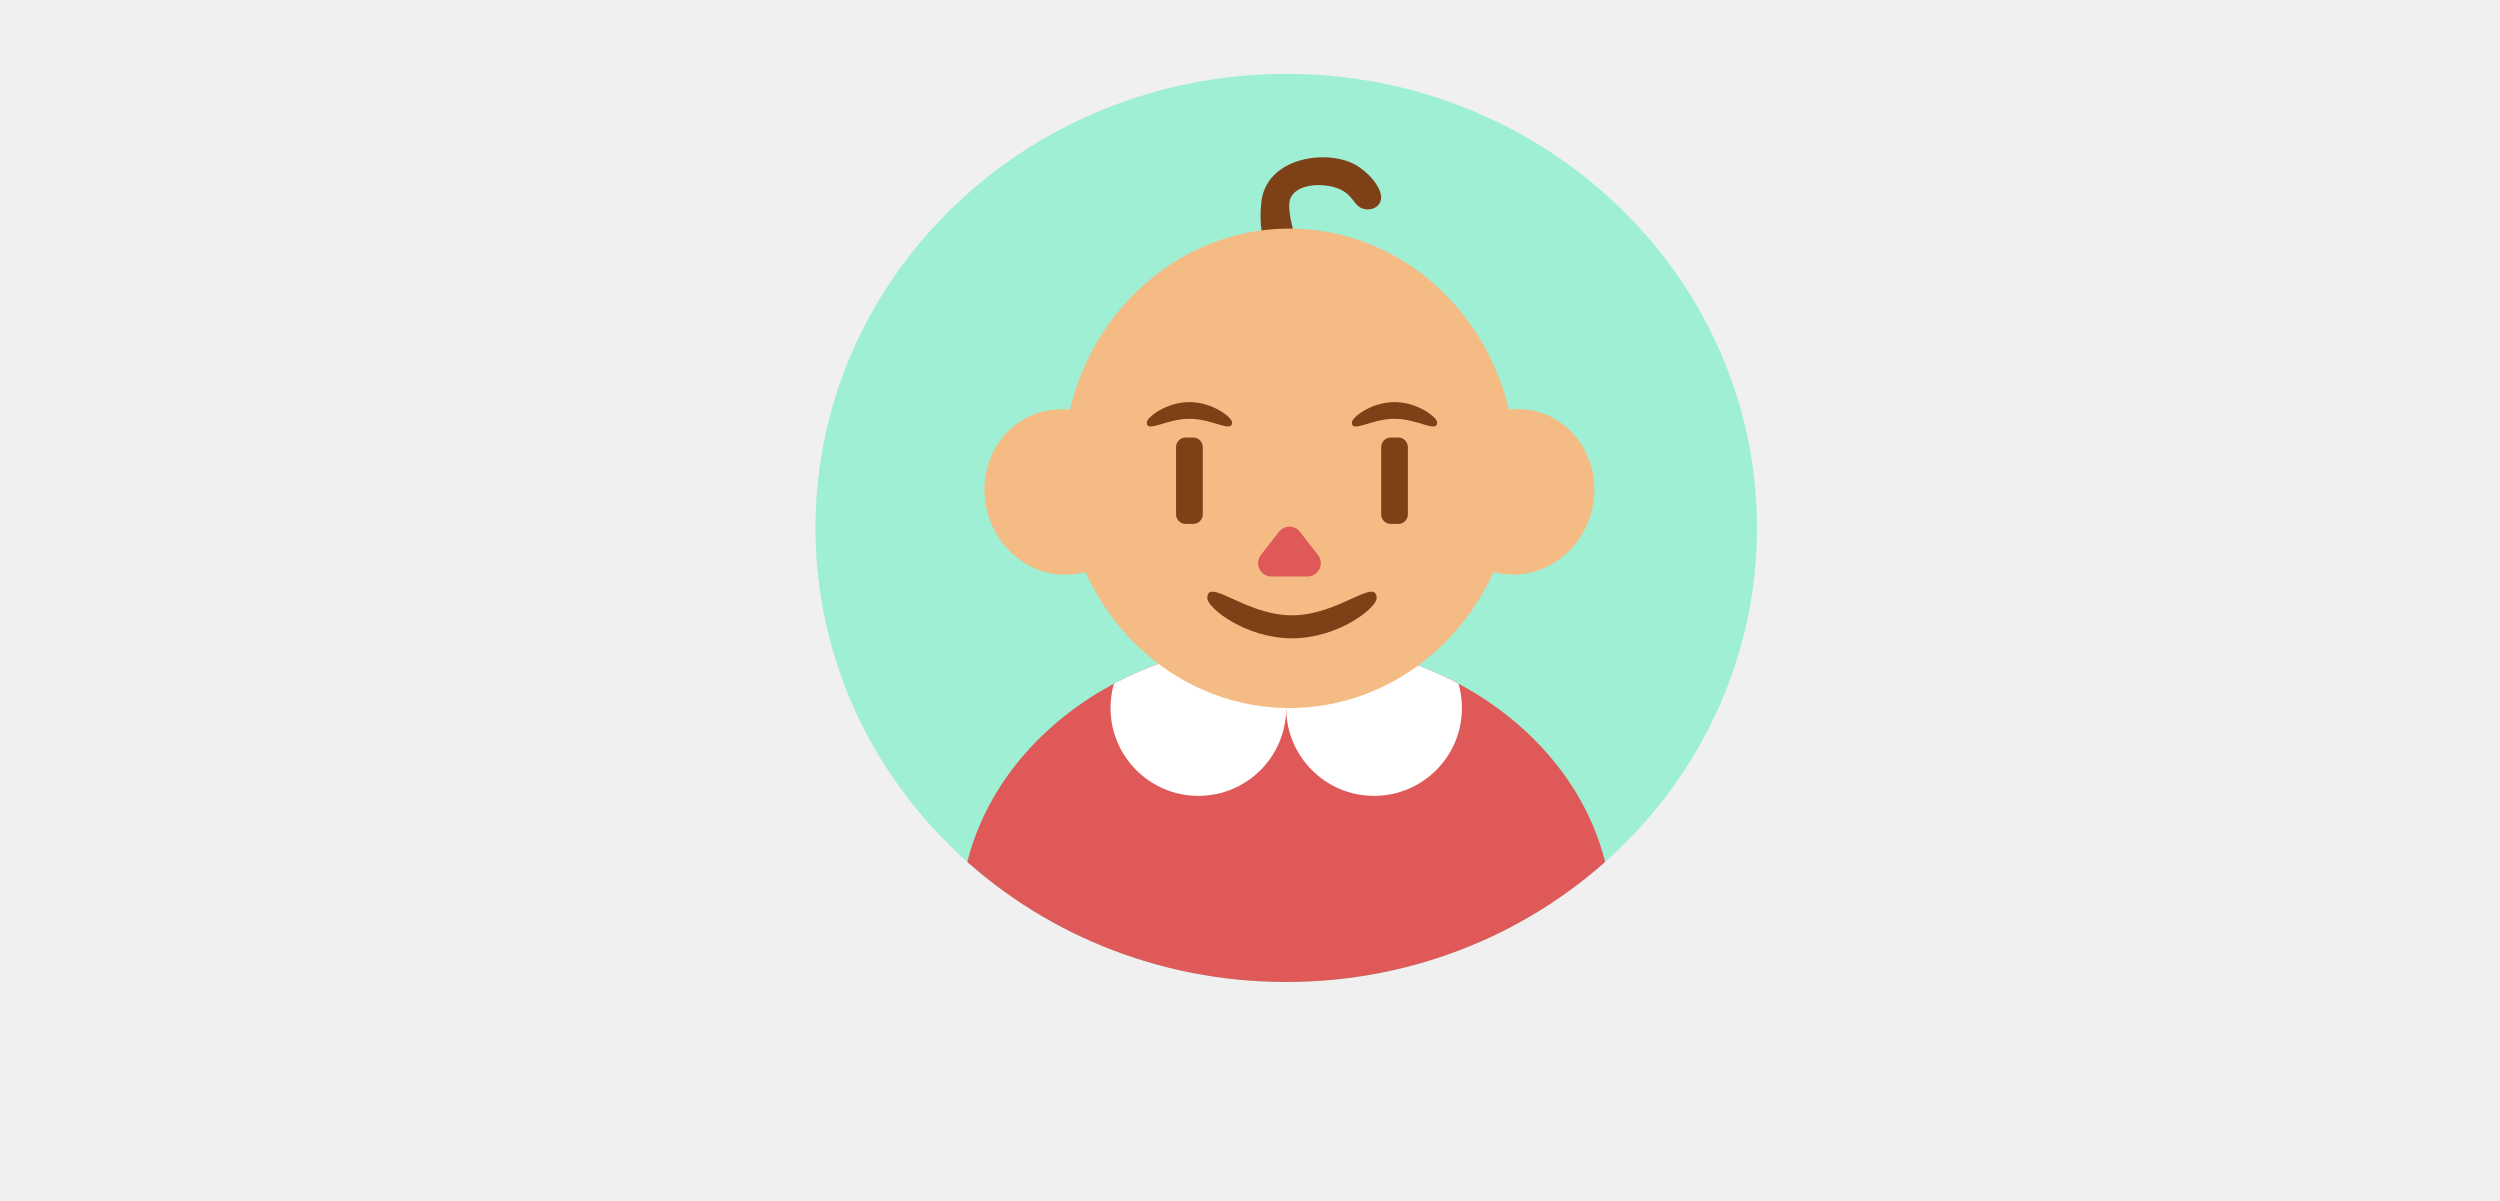
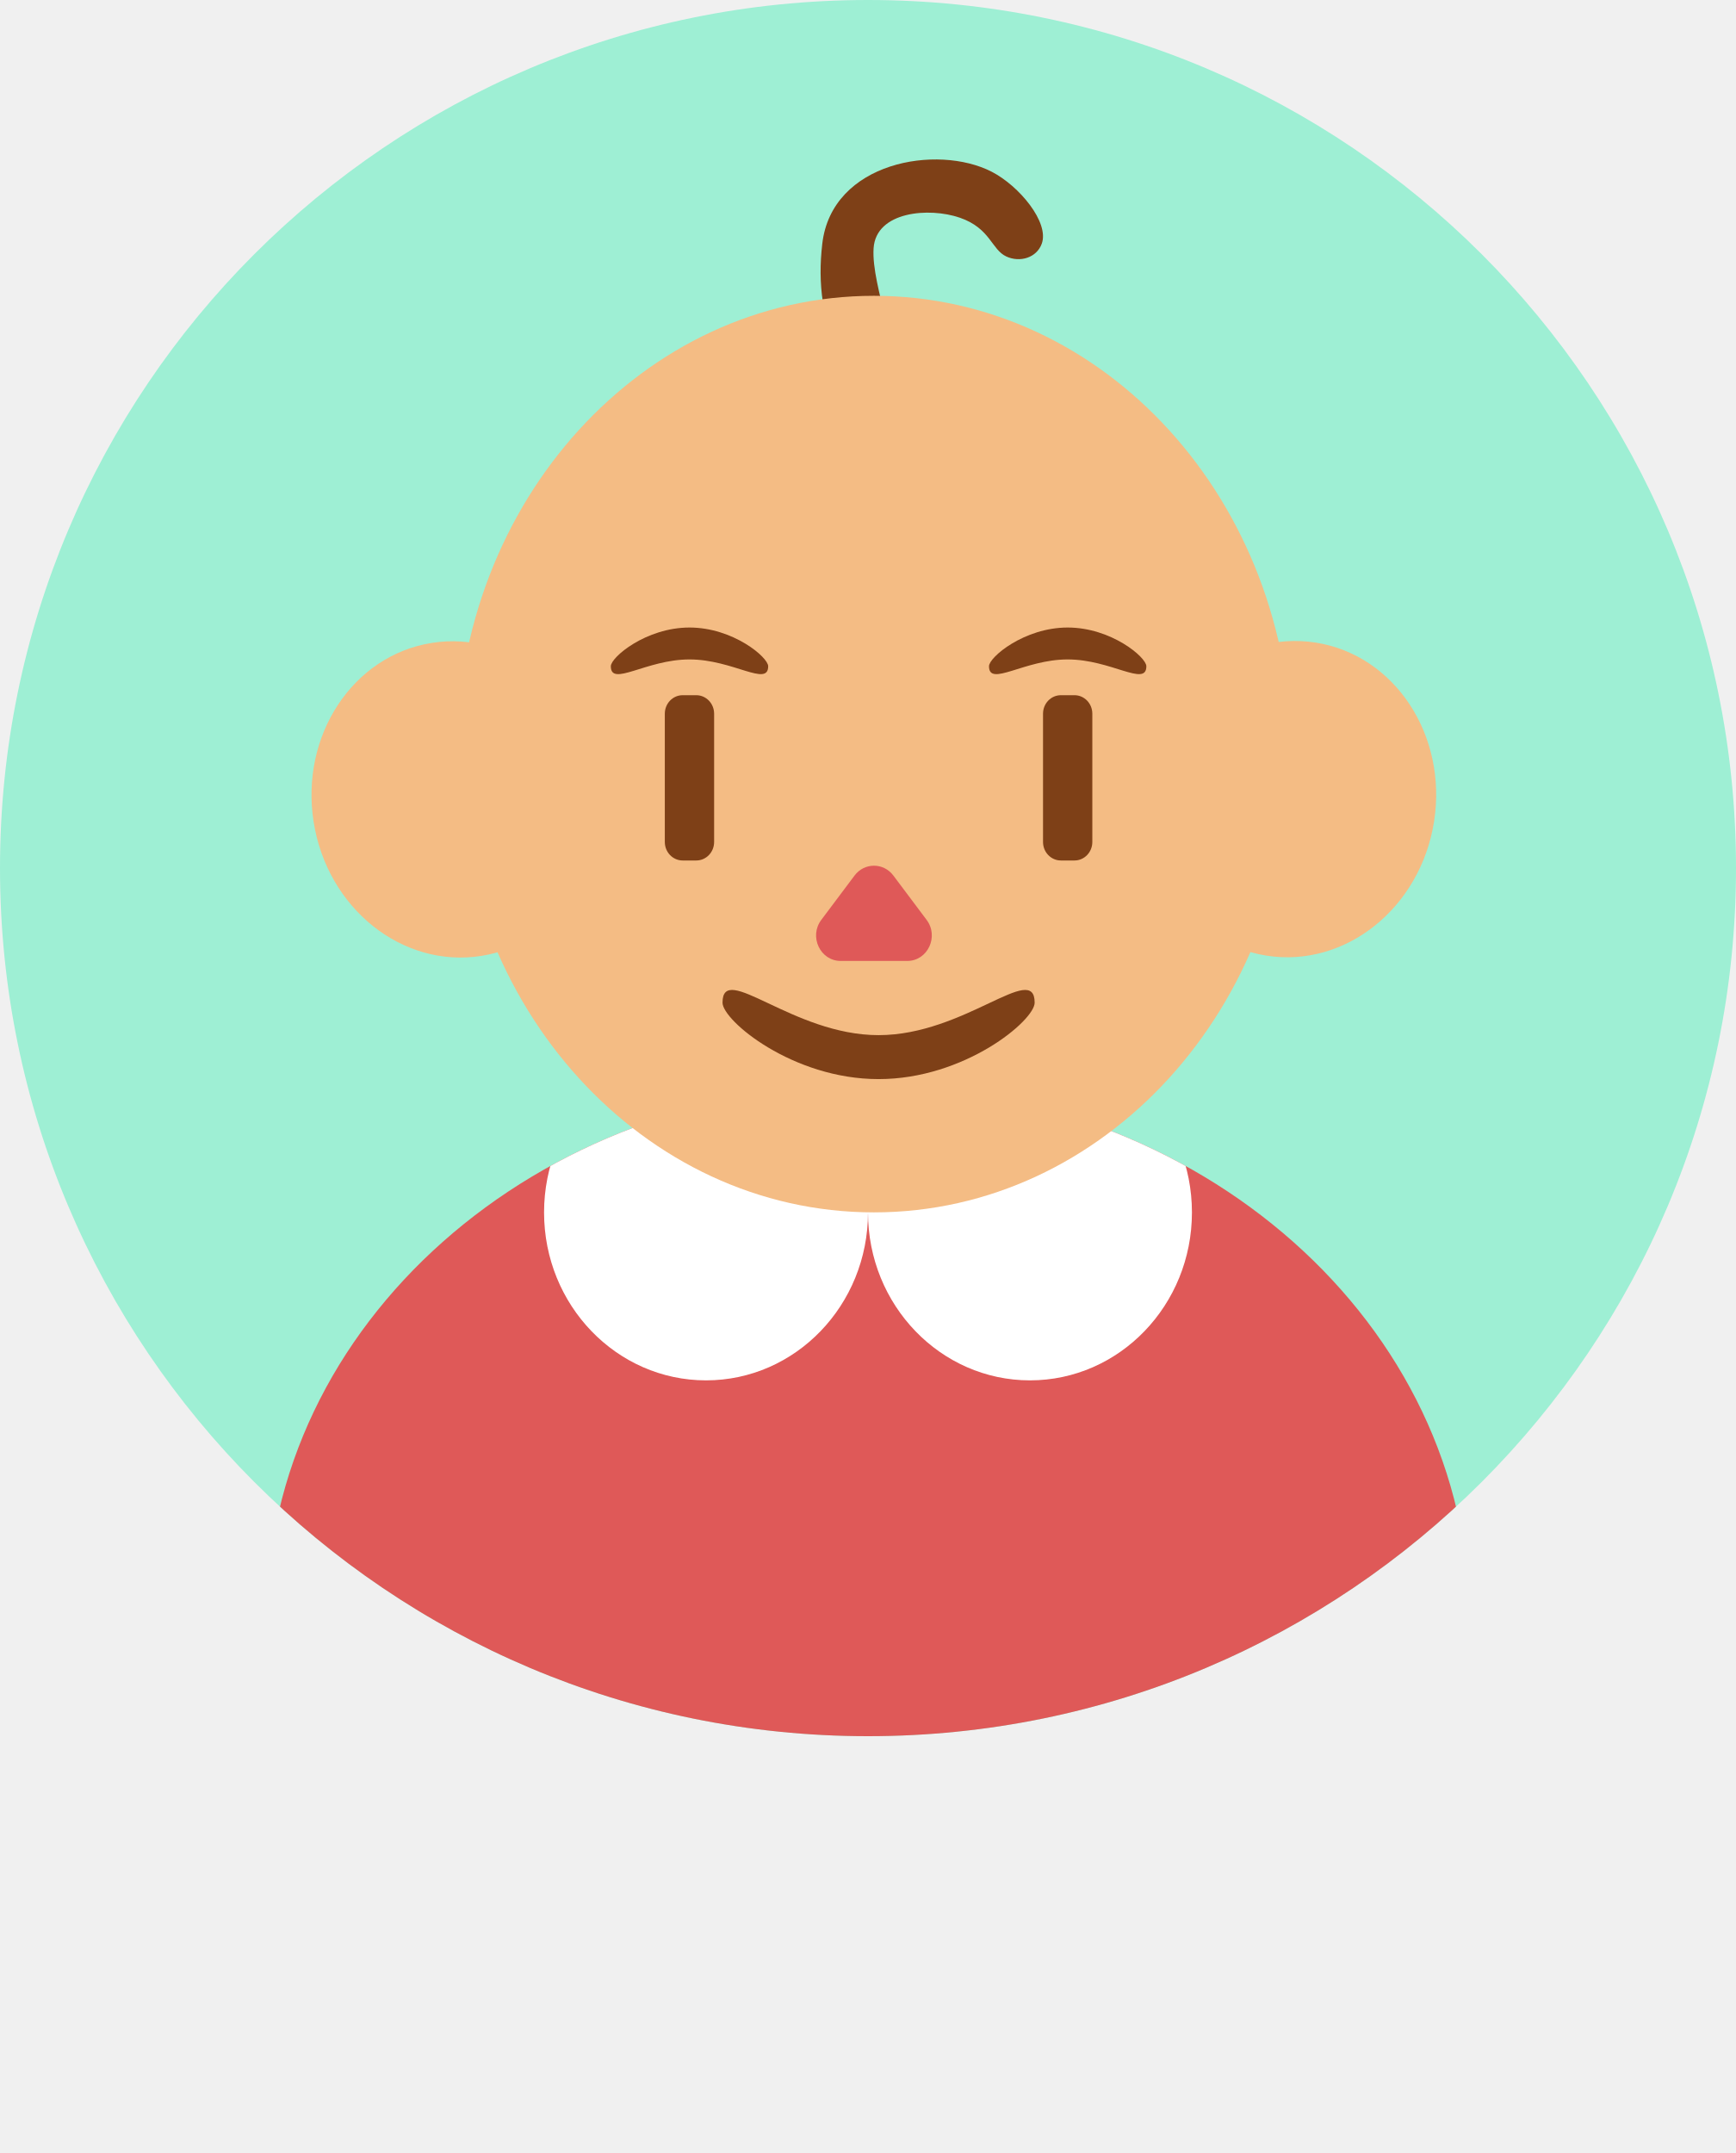
- <svg xmlns="http://www.w3.org/2000/svg" viewBox="0 0 1189.89 571.15">
+ <svg xmlns="http://www.w3.org/2000/svg" id="_Слой_1" data-name="Слой 1" viewBox="0 0 500 620.04">
  <defs>
    <style>
-       .cls-1 {
-         fill: #fff;
-       }
+ 			.cls-1 {
+ 			fill: #fff;
+ 			}

-       .cls-2 {
-         fill: #df5958;
-       }
+ 			.cls-2 {
+ 			fill: #df5958;
+ 			}

-       .cls-3 {
-         clip-path: url(#clippath-1);
-       }
+ 			.cls-3 {
+ 			clip-path: url(#clippath-1);
+ 			}

-       .cls-4 {
-         fill: #9eefd4;
-       }
+ 			.cls-4 {
+ 			fill: #9eefd4;
+ 			}

-       .cls-5 {
-         fill: #7e4017;
-       }
+ 			.cls-5 {
+ 			fill: #7e4017;
+ 			}

-       .cls-6 {
-         clip-path: url(#clippath);
-       }
+ 			.cls-6 {
+ 			clip-path: url(#clippath);
+ 			}

-       .cls-7 {
-         fill: none;
-       }
+ 			.cls-7 {
+ 			fill: none;
+ 			}

-       .cls-8 {
-         fill: #f4bc84;
-       }
-     </style>
+ 			.cls-8 {
+ 			fill: #f4bc84;
+ 			}
+ 		</style>
    <clipPath id="clippath">
-       <ellipse class="cls-7" cx="612.19" cy="251.27" rx="224.06" ry="216.11" />
+       <circle class="cls-7" cx="250" cy="250" r="250" />
    </clipPath>
    <clipPath id="clippath-1">
-       <ellipse class="cls-2" cx="612.19" cy="438.28" rx="155.25" ry="132.87" />
+       <ellipse class="cls-7" cx="250" cy="466.34" rx="173.22" ry="153.71" />
    </clipPath>
  </defs>
-   <g id="_Слой_12" data-name="Слой 12">
-     <ellipse class="cls-4" cx="612.19" cy="251.27" rx="224.06" ry="216.11" />
+   <g id="_Слой_12" data-name=" Слой 12">
+     <circle class="cls-4" cx="250" cy="250" r="250" />
  </g>
-   <g id="_Слой_14" data-name="Слой 14">
+   <g id="_Слой_14" data-name=" Слой 14">
    <g class="cls-6">
      <g>
-         <ellipse class="cls-2" cx="612.19" cy="438.28" rx="155.25" ry="132.87" />
+         <ellipse class="cls-2" cx="250" cy="466.34" rx="173.22" ry="153.71" />
        <g class="cls-3">
-           <circle class="cls-1" cx="570.38" cy="336.99" r="41.81" />
-           <circle class="cls-1" cx="654" cy="336.99" r="41.81" />
+           <g>
+             <ellipse class="cls-1" cx="203.35" cy="349.16" rx="46.65" ry="48.37" />
+             <ellipse class="cls-1" cx="296.65" cy="349.16" rx="46.65" ry="48.37" />
+           </g>
        </g>
      </g>
    </g>
  </g>
-   <g id="_Слой_11" data-name="Слой 11">
-     <path class="cls-5" d="m605.36,124.59c-5.01-9.47-6.17-18.78-4.97-28.73,2.45-20.42,29.7-24.89,43.72-17.95,7.17,3.55,14.9,12.62,12.95,17.89-1.31,3.54-5.64,4.77-9.15,3.22-3.86-1.71-4.1-7.02-12-9.66s-21.65-1.62-22.27,7.61c-.66,9.82,7.93,26.6,2.66,31.9-2.41,2.42-9.45-1.46-10.94-4.28Z" />
-     <ellipse class="cls-8" cx="613.72" cy="222.89" rx="107.73" ry="114.09" />
-     <ellipse class="cls-8" cx="505.99" cy="234.13" rx="37.29" ry="39.5" transform="translate(-42.55 134.38) rotate(-14.52)" />
-     <ellipse class="cls-8" cx="721.46" cy="234.13" rx="39.5" ry="37.29" transform="translate(313.87 873.81) rotate(-75.48)" />
-     <path class="cls-2" d="m608.72,253.12l-8.59,11.04c-3.24,4.16-.27,10.23,5,10.23h17.18c5.28,0,8.24-6.07,5-10.23l-8.59-11.04c-2.54-3.26-7.47-3.26-10.01,0Z" />
-     <rect class="cls-5" x="657.37" y="208.23" width="12.73" height="41.15" rx="4.61" ry="4.61" />
-     <rect class="cls-5" x="559.74" y="208.23" width="12.73" height="41.15" rx="4.61" ry="4.61" />
-     <path class="cls-5" d="m655.21,284.78c0,4.43-18.04,19.03-40.29,19.03s-40.29-14.61-40.29-19.03c0-10.39,18.04,8.08,40.29,8.08s40.29-18.47,40.29-8.08Z" />
-     <path class="cls-5" d="m586.42,201.02c0-2.24-9.09-9.64-20.31-9.64s-20.31,7.4-20.31,9.64c0,5.26,9.09-1.69,20.31-1.69s20.31,6.95,20.31,1.69Z" />
-     <path class="cls-5" d="m684.04,201.02c0-2.24-9.09-9.64-20.31-9.64s-20.31,7.4-20.31,9.64c0,5.26,9.09-1.69,20.31-1.69s20.31,6.95,20.31,1.69Z" />
+   <g id="_Слой_11" data-name=" Слой 11">
+     <path class="cls-5" d="m242.38,103.45c-5.59-10.96-6.88-21.73-5.55-33.24,2.73-23.62,33.14-28.79,48.78-20.76,8,4.11,16.63,14.6,14.45,20.7-1.46,4.1-6.29,5.52-10.21,3.72-4.31-1.98-4.57-8.12-13.39-11.17s-24.16-1.87-24.85,8.8c-.74,11.36,8.85,30.77,2.97,36.9-2.69,2.8-10.54-1.69-12.21-4.95h0Z" />
+     <ellipse class="cls-8" cx="251.71" cy="217.17" rx="120.2" ry="131.98" />
+     <ellipse class="cls-8" cx="131.49" cy="230.22" rx="41.67" ry="45.63" transform="translate(-34.21 23.26) rotate(-8.95)" />
+     <ellipse class="cls-8" cx="371.86" cy="230.13" rx="45.63" ry="41.67" transform="translate(86.69 561.67) rotate(-81.05)" />
+     <path class="cls-2" d="m246.13,252.14l-9.58,12.77c-3.62,4.81-.3,11.83,5.58,11.83h19.17c5.89,0,9.19-7.02,5.58-11.83l-9.58-12.77c-2.83-3.77-8.33-3.77-11.17,0h.01Z" />
+     <path class="cls-5" d="m305.55,200.21h3.92c2.84,0,5.14,2.39,5.14,5.33v36.94c0,2.95-2.3,5.33-5.14,5.33h-3.92c-2.84,0-5.14-2.39-5.14-5.33v-36.94c0-2.95,2.3-5.33,5.14-5.33Z" />
+     <path class="cls-5" d="m196.62,200.21h3.92c2.84,0,5.14,2.39,5.14,5.33v36.94c0,2.95-2.3,5.33-5.14,5.33h-3.92c-2.84,0-5.14-2.39-5.14-5.33v-36.94c0-2.95,2.3-5.33,5.14-5.33Z" />
+     <path class="cls-5" d="m298,288.76c0,5.12-20.13,22.01-44.95,22.01s-44.95-16.9-44.95-22.01c0-12.02,20.13,9.35,44.95,9.35s44.95-21.37,44.95-9.35Z" />
+     <path class="cls-5" d="m221.25,191.87c0-2.59-10.14-11.15-22.66-11.15s-22.66,8.56-22.66,11.15c0,6.08,10.14-1.96,22.66-1.96s22.66,8.04,22.66,1.96Z" />
+     <path class="cls-5" d="m330.17,191.87c0-2.59-10.14-11.15-22.66-11.15s-22.66,8.56-22.66,11.15c0,6.08,10.14-1.96,22.66-1.96s22.66,8.04,22.66,1.96Z" />
  </g>
</svg>
